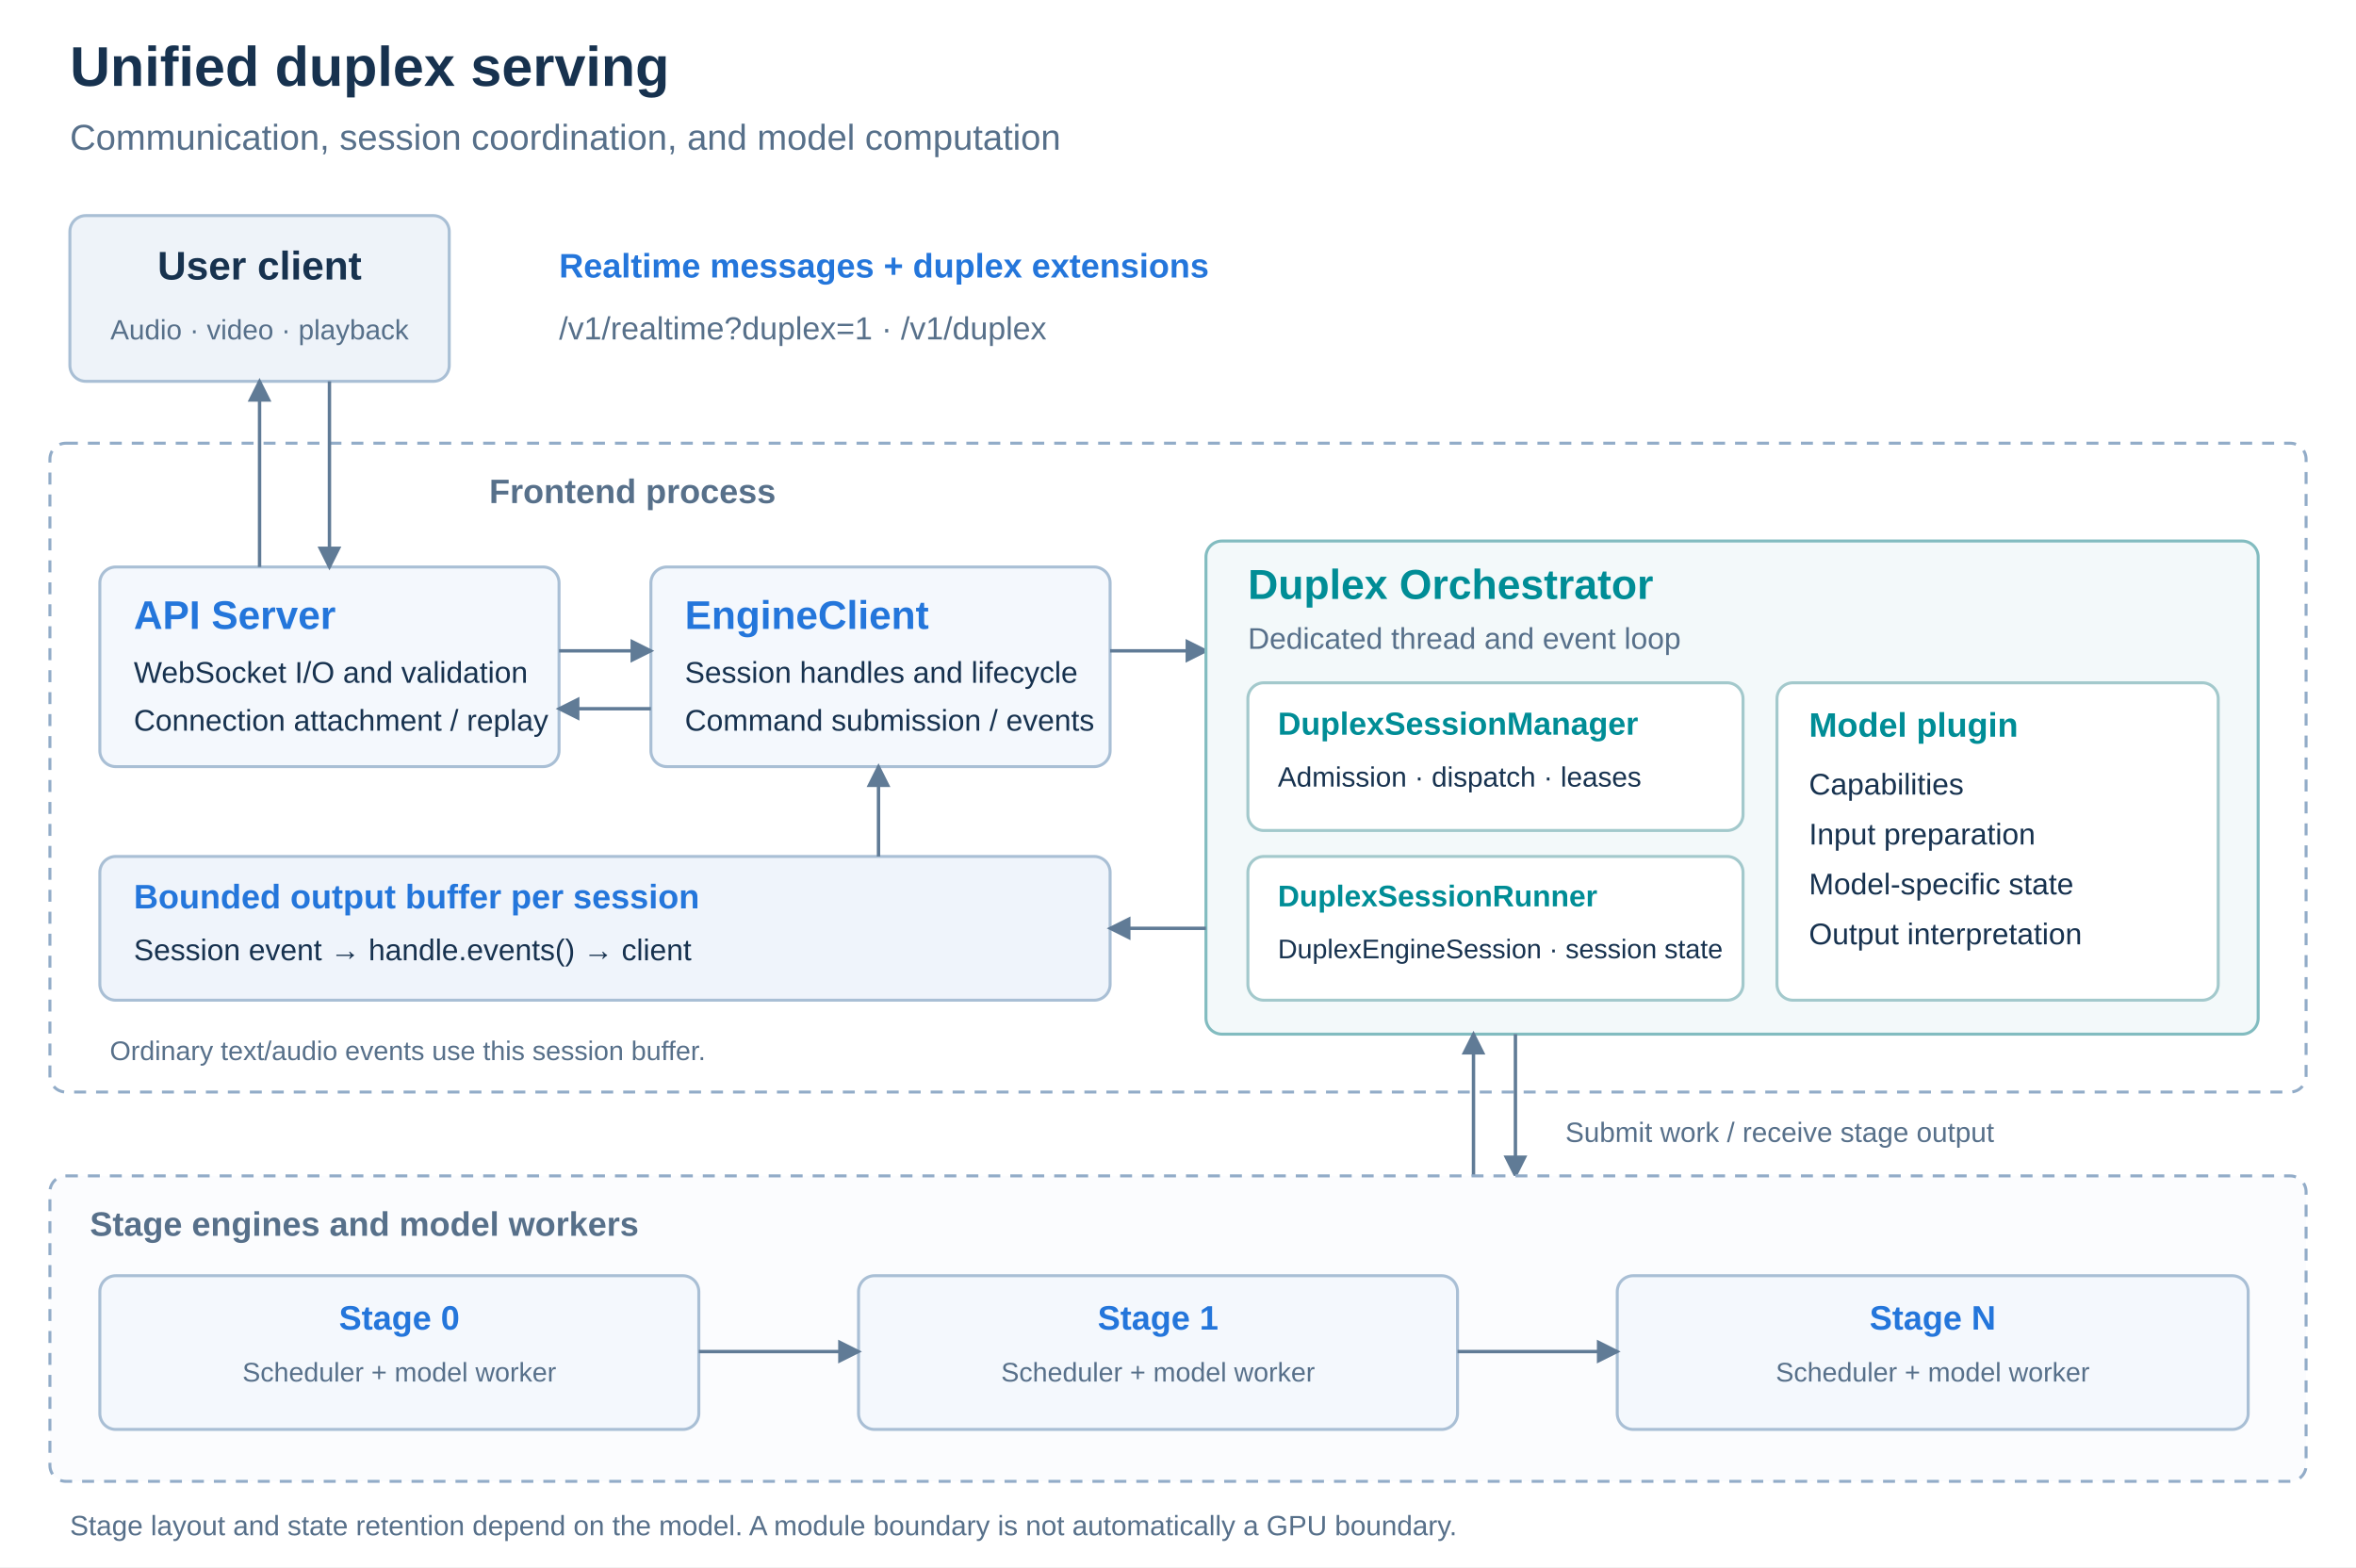
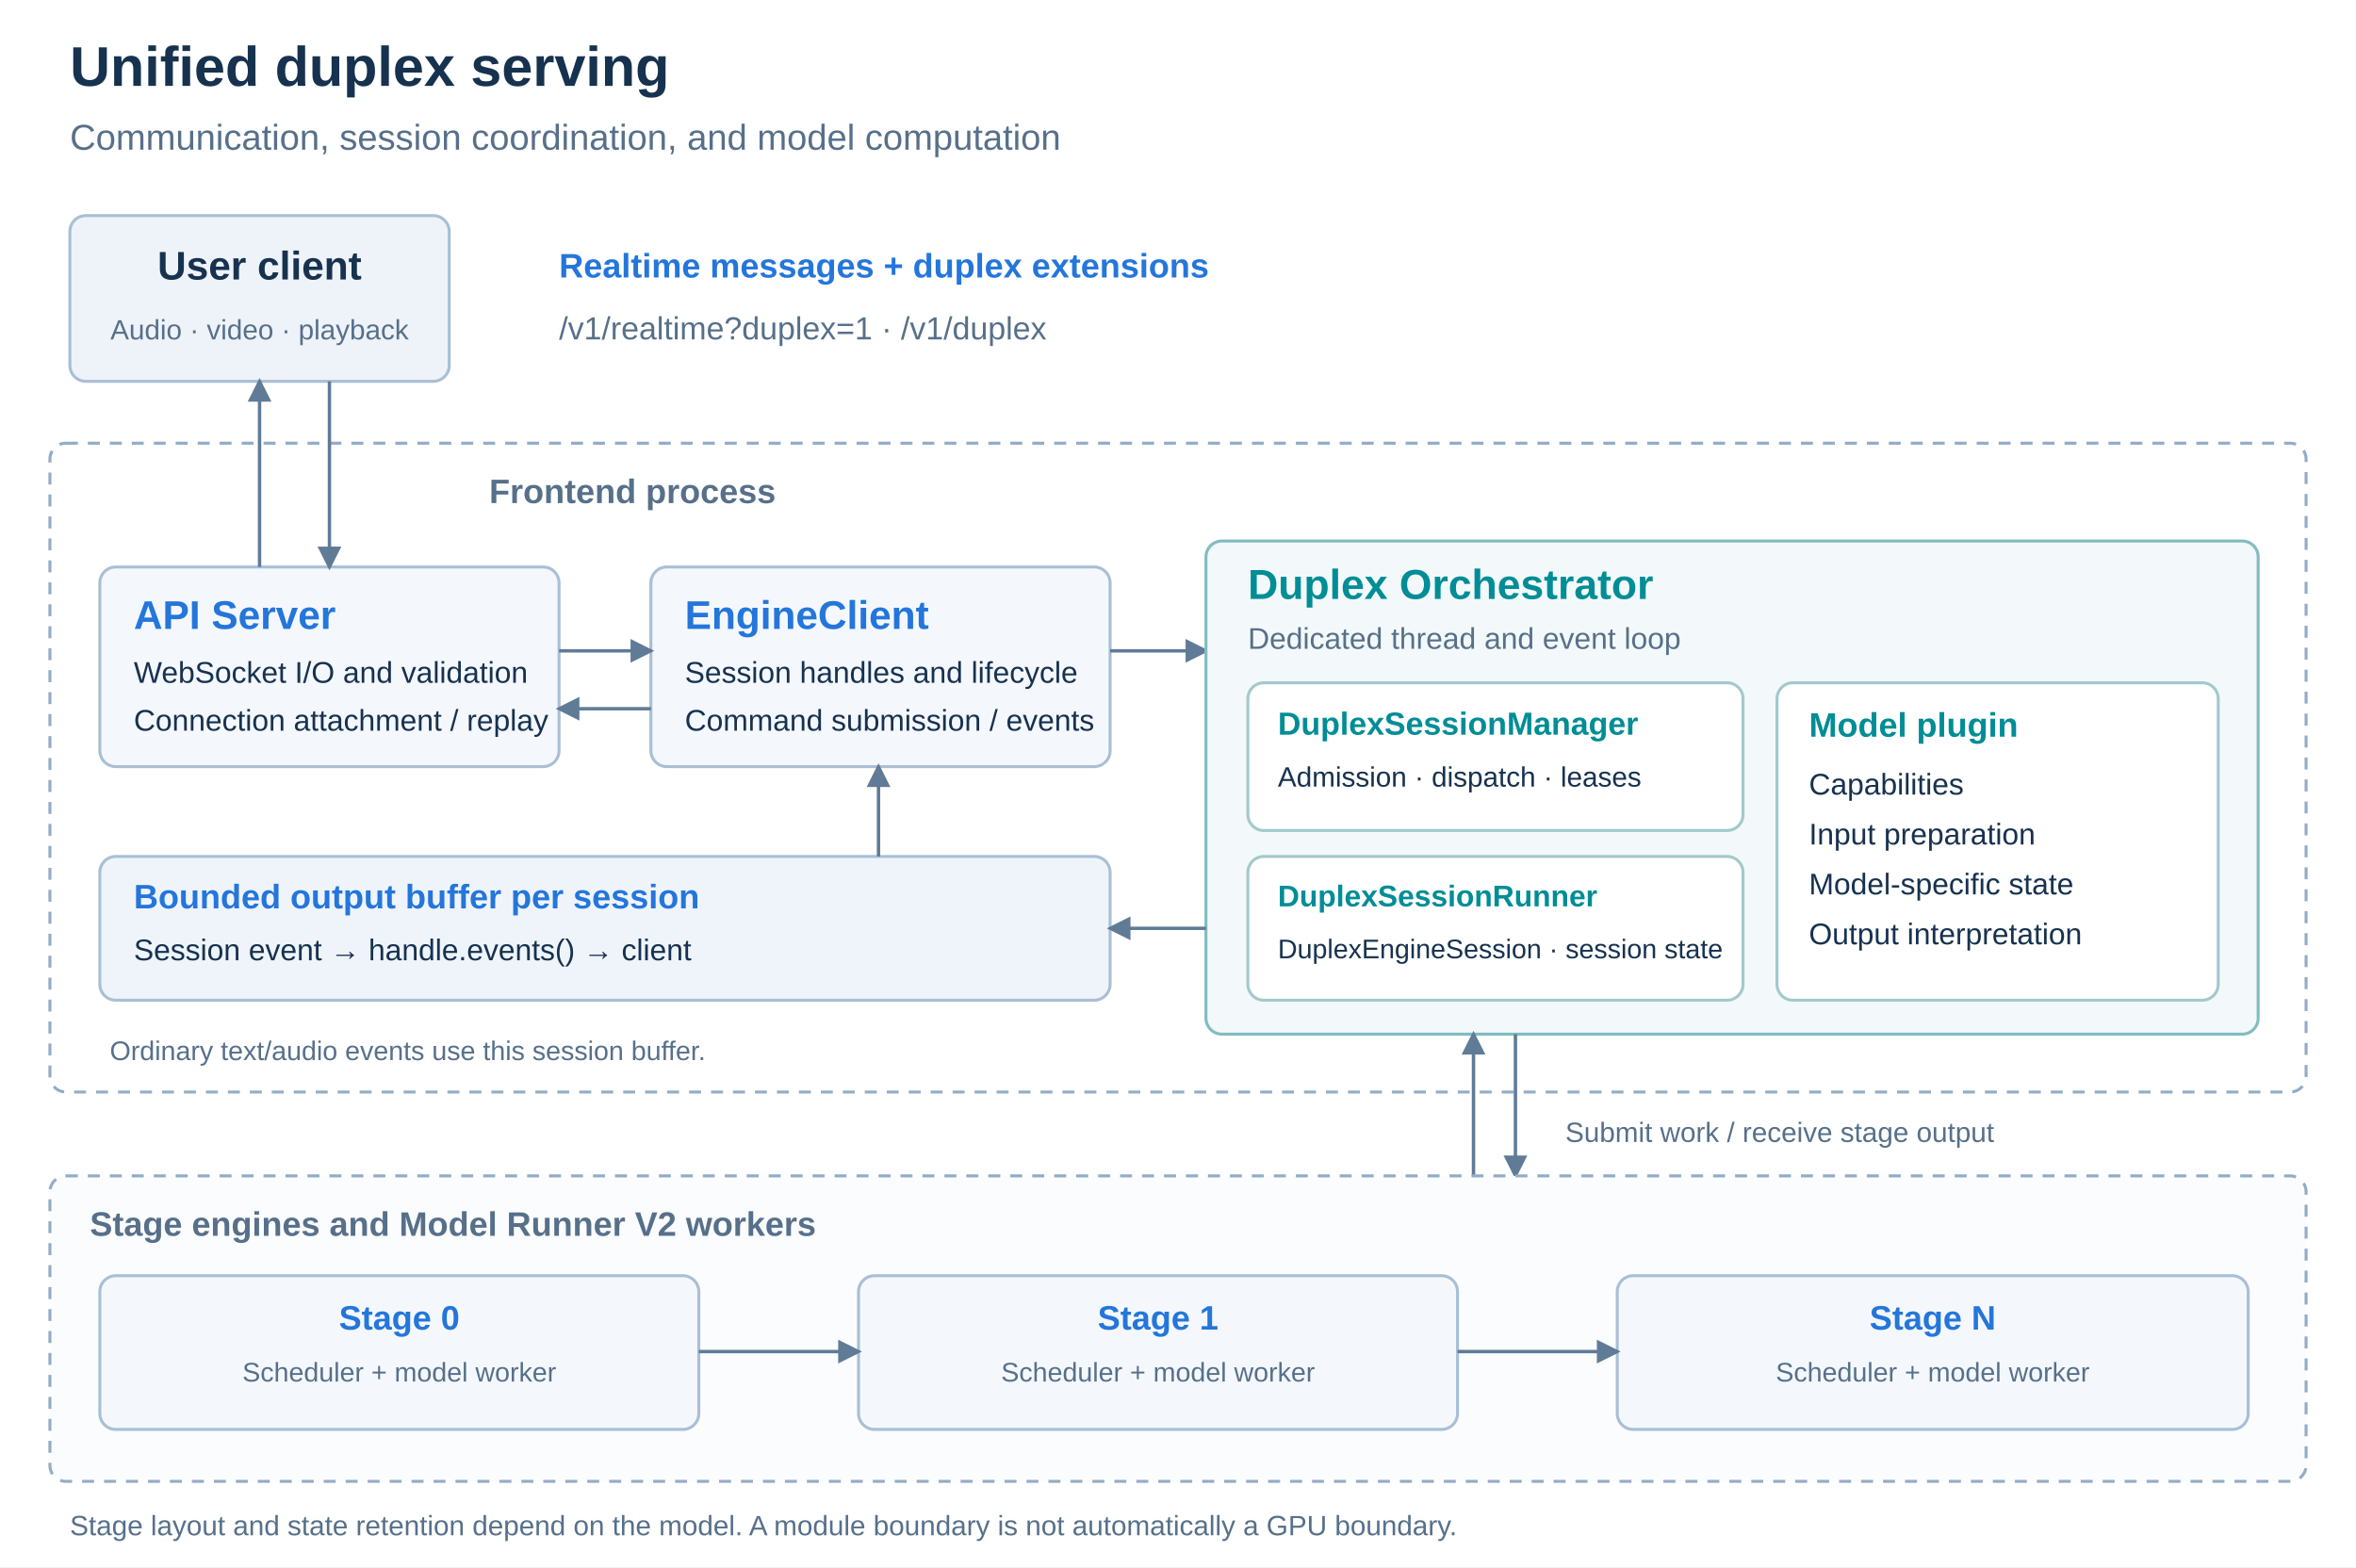
<svg xmlns="http://www.w3.org/2000/svg" width="1180" height="785" viewBox="0 0 1180 785" role="img" aria-labelledby="title desc">
  <defs>
    <marker id="arrow" markerWidth="7" markerHeight="7" refX="6" refY="3.5" orient="auto">
      <path d="M0 0 L7 3.5 L0 7 Z" fill="#607b96" />
    </marker>
  </defs>
  <style>text{font-family:Arial,Helvetica,sans-serif} .title{font-weight:700}</style>
  <rect width="1180" height="785" fill="white" />
  <text x="35" y="43" font-size="28" fill="#17324f" font-weight="700" text-anchor="start">Unified duplex serving</text>
  <text x="35" y="75" font-size="18" fill="#57708a" font-weight="400" text-anchor="start">Communication, session coordination, and model computation</text>
  <rect x="35" y="108" width="190" height="83" rx="8" fill="#eef3f9" stroke="#a9bfd5" stroke-width="1.5" />
  <text x="130" y="140" font-size="20" fill="#17324f" font-weight="700" text-anchor="middle">User client</text>
  <text x="130" y="170" font-size="14" fill="#57708a" font-weight="400" text-anchor="middle">Audio · video · playback</text>
  <text x="280" y="139" font-size="17" fill="#2476db" font-weight="700" text-anchor="start">Realtime messages + duplex extensions</text>
  <text x="280" y="170" font-size="16" fill="#57708a" font-weight="400" text-anchor="start">/v1/realtime?duplex=1   ·   /v1/duplex</text>
  <rect x="25" y="222" width="1130" height="325" rx="8" fill="#ffffff" stroke="#92acc8" stroke-width="1.5" stroke-dasharray="6 5" />
  <text x="245" y="252" font-size="17" fill="#57708a" font-weight="700" text-anchor="start">Frontend process</text>
  <rect x="50" y="284" width="230" height="100" rx="8" fill="#f4f8fd" stroke="#a9bfd5" stroke-width="1.5" />
  <text x="67" y="315" font-size="20" fill="#2476db" font-weight="700" text-anchor="start">API Server</text>
  <text x="67" y="342" font-size="15" fill="#17324f" font-weight="400" text-anchor="start">WebSocket I/O and validation</text>
  <text x="67" y="366" font-size="15" fill="#17324f" font-weight="400" text-anchor="start">Connection attachment / replay</text>
  <rect x="326" y="284" width="230" height="100" rx="8" fill="#f4f8fd" stroke="#a9bfd5" stroke-width="1.5" />
  <text x="343" y="315" font-size="20" fill="#2476db" font-weight="700" text-anchor="start">EngineClient</text>
  <text x="343" y="342" font-size="15" fill="#17324f" font-weight="400" text-anchor="start">Session handles and lifecycle</text>
  <text x="343" y="366" font-size="15" fill="#17324f" font-weight="400" text-anchor="start">Command submission / events</text>
  <path d="M280 326 L326 326" fill="none" stroke="#607b96" stroke-width="1.7" marker-end="url(#arrow)" />
  <path d="M326 355 L280 355" fill="none" stroke="#607b96" stroke-width="1.7" marker-end="url(#arrow)" />
  <path d="M556 326 L604 326" fill="none" stroke="#607b96" stroke-width="1.7" marker-end="url(#arrow)" />
  <rect x="604" y="271" width="527" height="247" rx="8" fill="#f3f9fa" stroke="#82bcc0" stroke-width="1.5" />
  <text x="625" y="300" font-size="21" fill="#008d96" font-weight="700" text-anchor="start">Duplex Orchestrator</text>
  <text x="625" y="325" font-size="15" fill="#57708a" font-weight="400" text-anchor="start">Dedicated thread and event loop</text>
  <rect x="625" y="342" width="248" height="74" rx="8" fill="#fff" stroke="#a3c9cc" stroke-width="1.5" />
  <text x="640" y="368" font-size="16" fill="#008d96" font-weight="700" text-anchor="start">DuplexSessionManager</text>
  <text x="640" y="394" font-size="14" fill="#17324f" font-weight="400" text-anchor="start">Admission · dispatch · leases</text>
  <rect x="625" y="429" width="248" height="72" rx="8" fill="#fff" stroke="#a3c9cc" stroke-width="1.5" />
  <text x="640" y="454" font-size="15" fill="#008d96" font-weight="700" text-anchor="start">DuplexSessionRunner</text>
  <text x="640" y="480" font-size="13.5" fill="#17324f" font-weight="400" text-anchor="start">DuplexEngineSession · session state</text>
  <rect x="890" y="342" width="221" height="159" rx="8" fill="#fff" stroke="#a3c9cc" stroke-width="1.5" />
  <text x="906" y="369" font-size="17" fill="#008d96" font-weight="700" text-anchor="start">Model plugin</text>
  <text x="906" y="398" font-size="15" fill="#17324f" font-weight="400" text-anchor="start">Capabilities</text>
  <text x="906" y="423" font-size="15" fill="#17324f" font-weight="400" text-anchor="start">Input preparation</text>
  <text x="906" y="448" font-size="15" fill="#17324f" font-weight="400" text-anchor="start">Model-specific state</text>
  <text x="906" y="473" font-size="15" fill="#17324f" font-weight="400" text-anchor="start">Output interpretation</text>
  <rect x="50" y="429" width="506" height="72" rx="8" fill="#eff4fb" stroke="#a9bfd5" stroke-width="1.5" />
  <text x="67" y="455" font-size="17" fill="#2476db" font-weight="700" text-anchor="start">Bounded output buffer per session</text>
  <text x="67" y="481" font-size="15" fill="#17324f" font-weight="400" text-anchor="start">Session event → handle.events() → client</text>
  <path d="M604 465 L556 465" fill="none" stroke="#607b96" stroke-width="1.7" marker-end="url(#arrow)" />
  <path d="M440 429 L440 384" fill="none" stroke="#607b96" stroke-width="1.7" marker-end="url(#arrow)" />
  <text x="55" y="531" font-size="13.5" fill="#57708a" font-weight="400" text-anchor="start">Ordinary text/audio events use this session buffer.</text>
  <path d="M759 518 L759 589" fill="none" stroke="#607b96" stroke-width="1.7" marker-end="url(#arrow)" />
  <path d="M738 589 L738 518" fill="none" stroke="#607b96" stroke-width="1.7" marker-end="url(#arrow)" />
  <text x="784" y="572" font-size="14" fill="#57708a" font-weight="400" text-anchor="start">Submit work / receive stage output</text>
  <rect x="25" y="589" width="1130" height="153" rx="8" fill="#fbfcfe" stroke="#92acc8" stroke-width="1.5" stroke-dasharray="6 5" />
-   <text x="45" y="619" font-size="17" fill="#57708a" font-weight="700" text-anchor="start">Stage engines and model workers</text>
+   <text x="45" y="619" font-size="17" fill="#57708a" font-weight="700" text-anchor="start">Stage engines and Model Runner V2 workers</text>
  <rect x="50" y="639" width="300" height="77" rx="8" fill="#f4f8fd" stroke="#a9bfd5" stroke-width="1.5" />
  <text x="200.0" y="666" font-size="17" fill="#2476db" font-weight="700" text-anchor="middle">Stage 0</text>
  <text x="200.0" y="692" font-size="13.5" fill="#57708a" font-weight="400" text-anchor="middle">Scheduler + model worker</text>
  <rect x="430" y="639" width="300" height="77" rx="8" fill="#f4f8fd" stroke="#a9bfd5" stroke-width="1.5" />
  <text x="580.0" y="666" font-size="17" fill="#2476db" font-weight="700" text-anchor="middle">Stage 1</text>
  <text x="580.0" y="692" font-size="13.5" fill="#57708a" font-weight="400" text-anchor="middle">Scheduler + model worker</text>
  <rect x="810" y="639" width="316" height="77" rx="8" fill="#f4f8fd" stroke="#a9bfd5" stroke-width="1.5" />
  <text x="968.0" y="666" font-size="17" fill="#2476db" font-weight="700" text-anchor="middle">Stage N</text>
  <text x="968.0" y="692" font-size="13.5" fill="#57708a" font-weight="400" text-anchor="middle">Scheduler + model worker</text>
  <path d="M350 677 L430 677" fill="none" stroke="#607b96" stroke-width="1.7" marker-end="url(#arrow)" />
  <path d="M730 677 L810 677" fill="none" stroke="#607b96" stroke-width="1.7" marker-end="url(#arrow)" />
  <path d="M165 191 L165 284" fill="none" stroke="#607b96" stroke-width="1.7" marker-end="url(#arrow)" />
  <path d="M130 284 L130 191" fill="none" stroke="#607b96" stroke-width="1.7" marker-end="url(#arrow)" />
  <text x="35" y="769" font-size="14" fill="#57708a" font-weight="400" text-anchor="start">Stage layout and state retention depend on the model. A module boundary is not automatically a GPU boundary.</text>
</svg>
